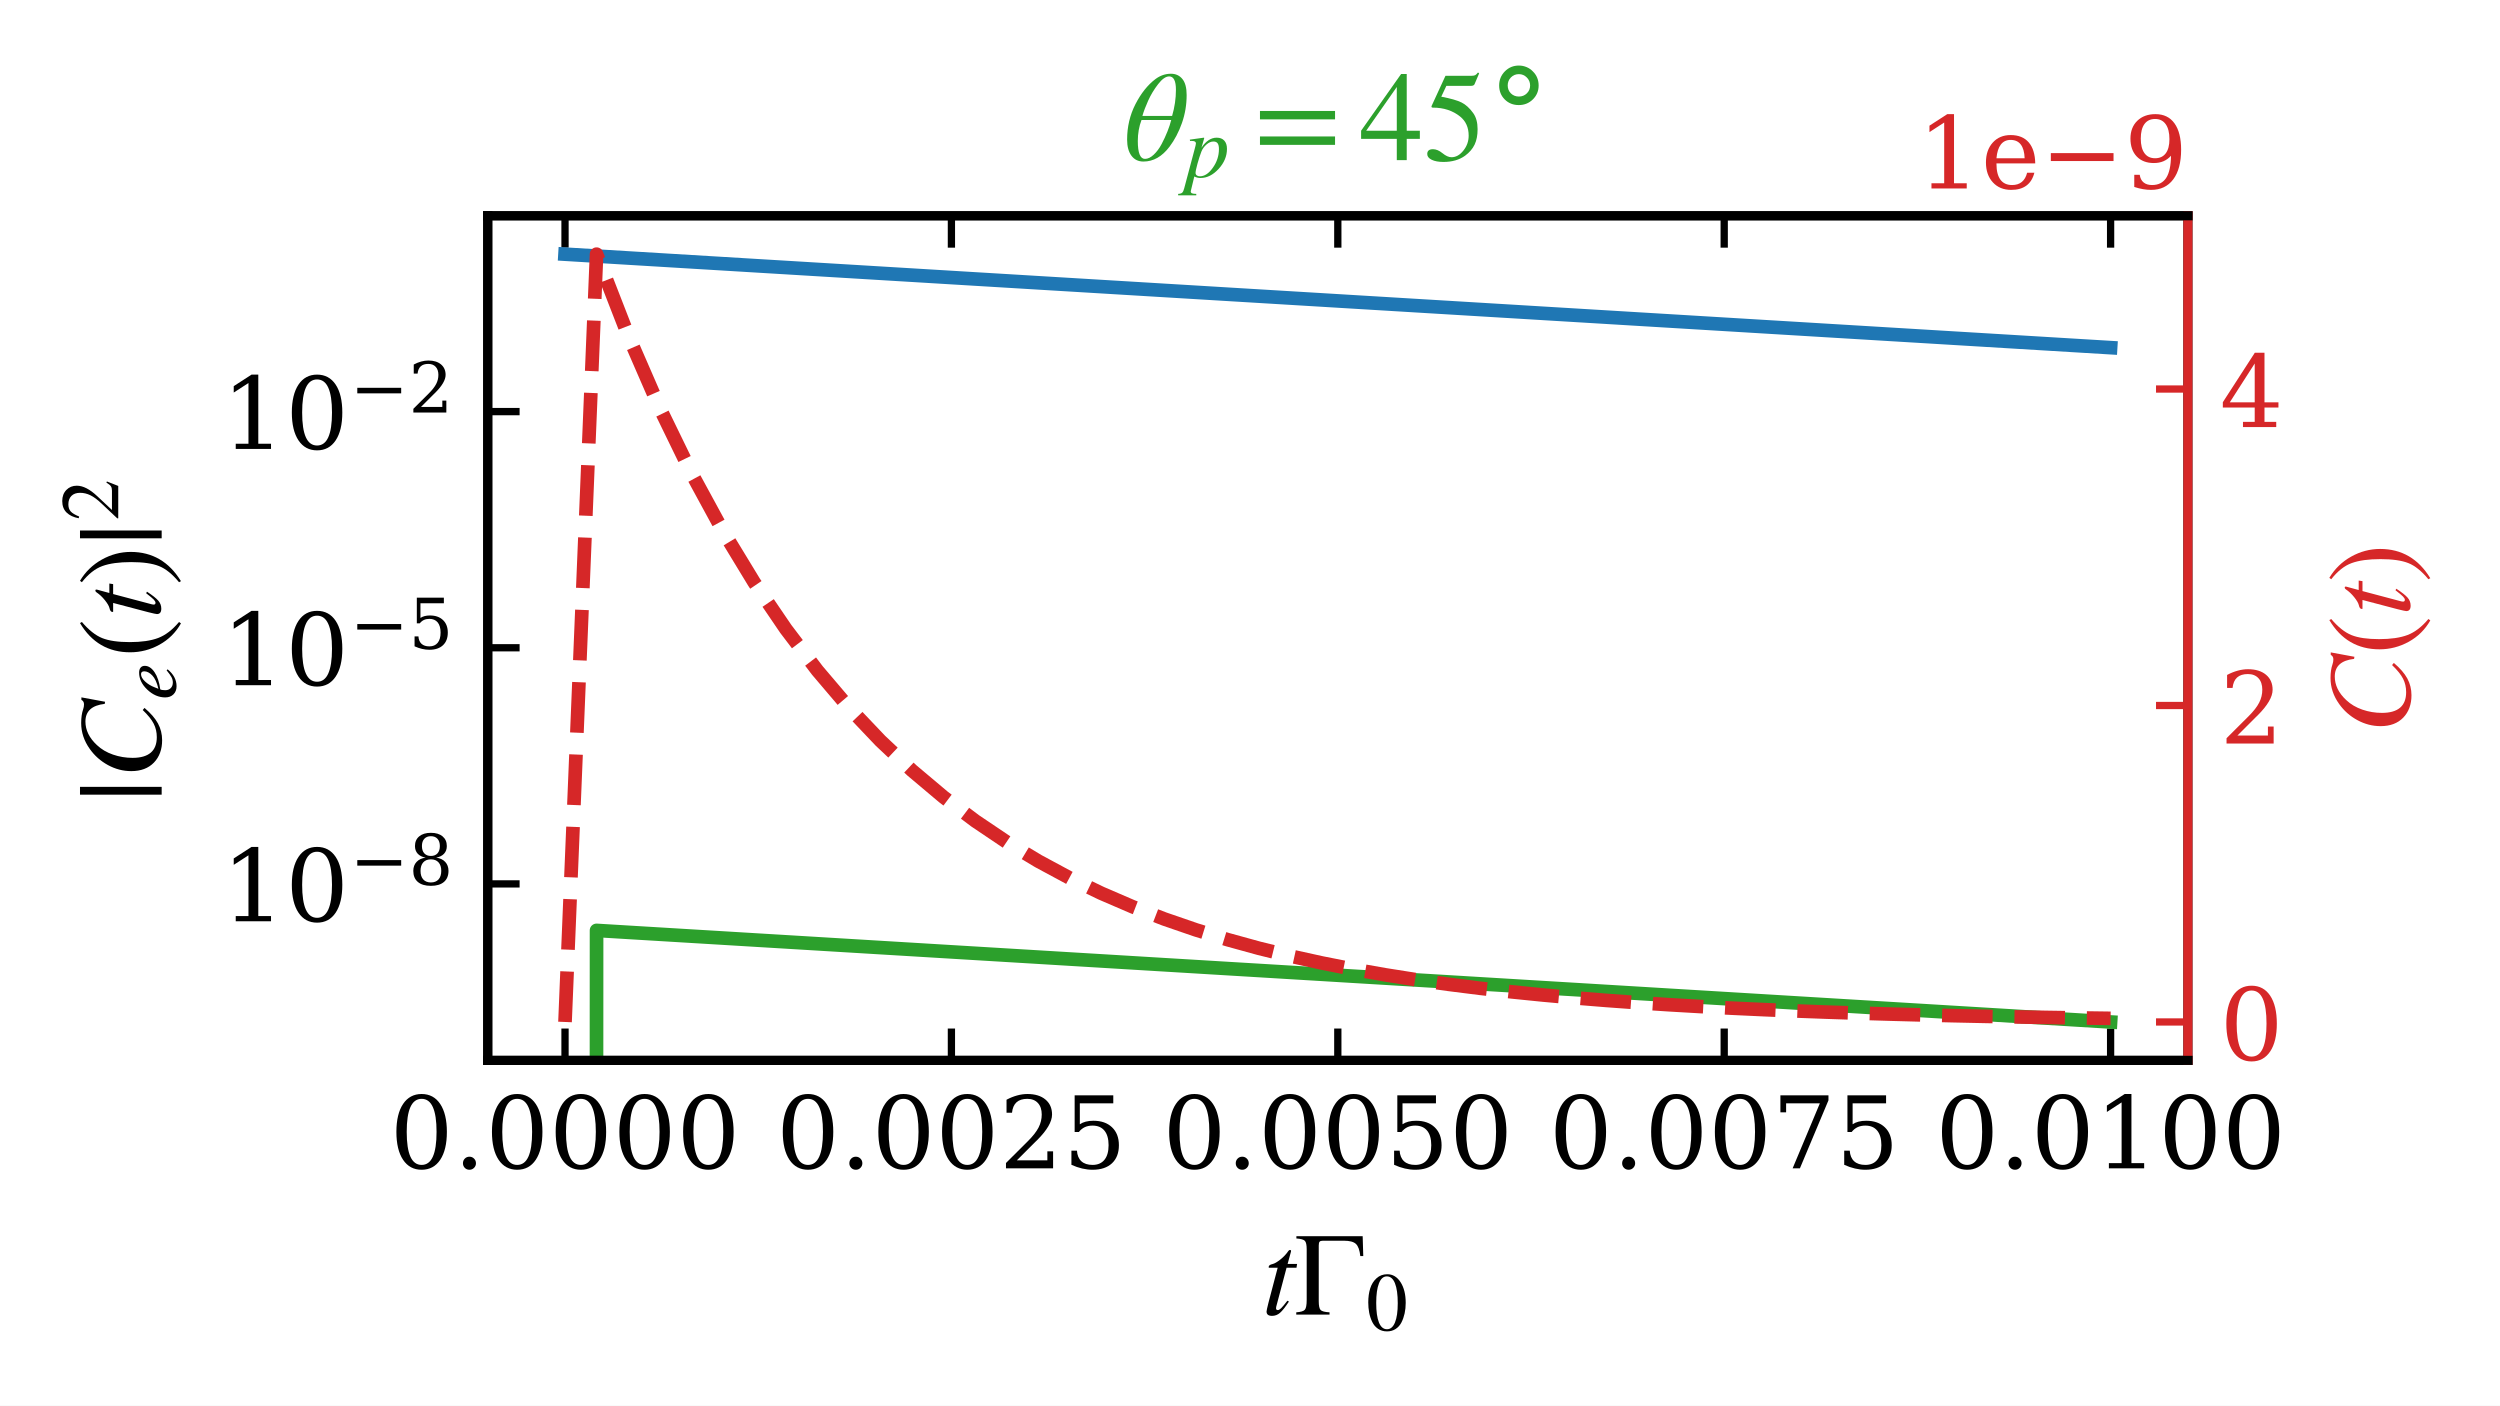
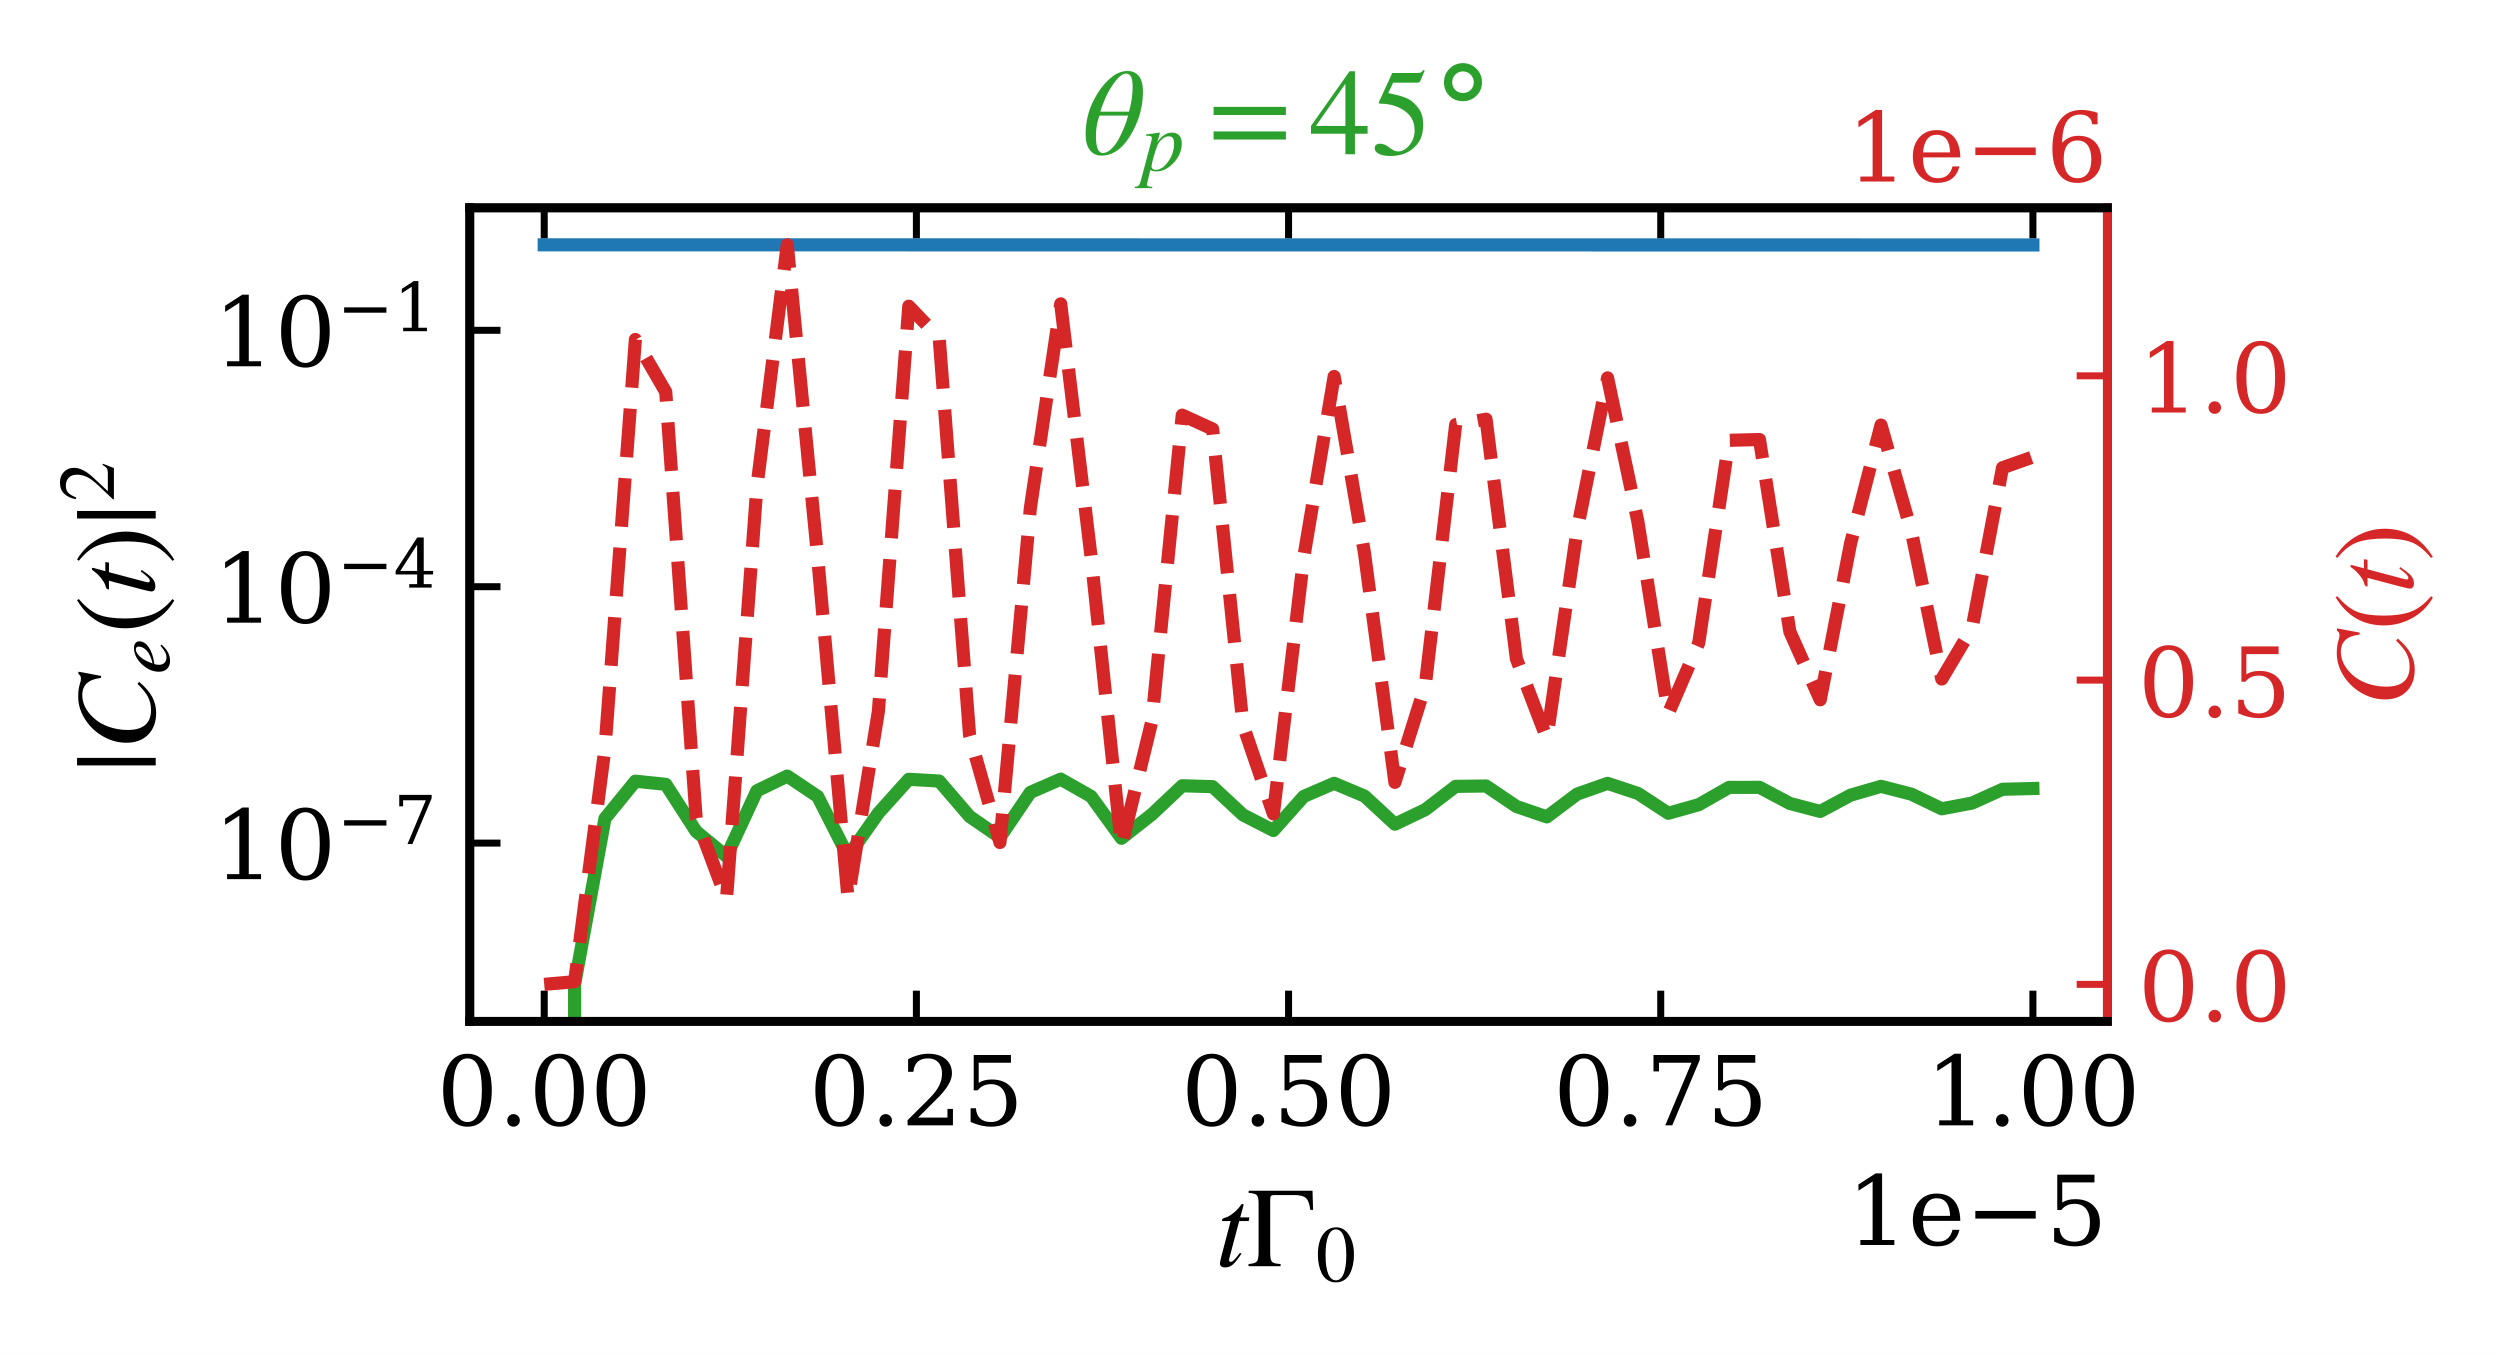
- <svg xmlns="http://www.w3.org/2000/svg" xmlns:xlink="http://www.w3.org/1999/xlink" width="274.583pt" height="154.391pt" viewBox="0 0 274.583 154.391" version="1.1">
+ <svg xmlns="http://www.w3.org/2000/svg" xmlns:xlink="http://www.w3.org/1999/xlink" width="285.077pt" height="154.391pt" viewBox="0 0 285.077 154.391" version="1.1">
  <defs>
    <style type="text/css">*{stroke-linejoin: round; stroke-linecap: butt}</style>
  </defs>
  <g id="figure_1">
    <g id="patch_1">
-       <path d="M 0 154.391  L 274.583 154.391  L 274.583 0  L 0 0  z " style="fill: #ffffff" />
+       <path d="M 0 154.391  L 285.077 154.391  L 285.077 0  L 0 0  z " style="fill: #ffffff" />
    </g>
    <g id="axes_1">
      <g id="patch_2">
        <path d="M 53.57 116.464  L 240.302 116.464  L 240.302 23.7  L 53.57 23.7  z " style="fill: #ffffff" />
      </g>
      <g id="matplotlib.axis_1">
        <g id="xtick_1">
          <g id="line2d_1">
            <defs>
-               <path id="mf410ea56a0" d="M 0 0  L 0 -3.5  " style="stroke: #000000; stroke-width: 0.8" />
-             </defs>
-             <g>
-               <use xlink:href="#mf410ea56a0" x="62.058" y="116.464" style="stroke: #000000; stroke-width: 0.8" />
+               <path id="me54532b65f" d="M 0 0  L 0 -3.5  " style="stroke: #000000; stroke-width: 0.8" />
+             </defs>
+             <g>
+               <use xlink:href="#me54532b65f" x="62.058" y="116.464" style="stroke: #000000; stroke-width: 0.8" />
            </g>
          </g>
          <g id="line2d_2">
            <defs>
-               <path id="m6627cf1656" d="M 0 0  L 0 3.5  " style="stroke: #000000; stroke-width: 0.8" />
-             </defs>
-             <g>
-               <use xlink:href="#m6627cf1656" x="62.058" y="23.7" style="stroke: #000000; stroke-width: 0.8" />
+               <path id="mc7e9261015" d="M 0 0  L 0 3.5  " style="stroke: #000000; stroke-width: 0.8" />
+             </defs>
+             <g>
+               <use xlink:href="#mc7e9261015" x="62.058" y="23.7" style="stroke: #000000; stroke-width: 0.8" />
            </g>
          </g>
          <g id="text_1">
-             <g transform="translate(42.81299 128.3221) scale(0.11 -0.11)">
+             <g transform="translate(49.81174 128.3221) scale(0.11 -0.11)">
              <defs>
                <path id="DejaVuSerif-30" d="M 2034 219  Q 2513 219 2750 744  Q 2988 1269 2988 2328  Q 2988 3391 2750 3916  Q 2513 4441 2034 4441  Q 1556 4441 1318 3916  Q 1081 3391 1081 2328  Q 1081 1269 1318 744  Q 1556 219 2034 219  z M 2034 -91  Q 1275 -91 848 546  Q 422 1184 422 2328  Q 422 3475 848 4112  Q 1275 4750 2034 4750  Q 2797 4750 3222 4112  Q 3647 3475 3647 2328  Q 3647 1184 3222 546  Q 2797 -91 2034 -91  z " transform="scale(0.015625)" />
                <path id="DejaVuSerif-2e" d="M 603 325  Q 603 500 722 622  Q 841 744 1019 744  Q 1191 744 1312 622  Q 1434 500 1434 325  Q 1434 153 1312 31  Q 1191 -91 1019 -91  Q 841 -91 722 29  Q 603 150 603 325  z " transform="scale(0.015625)" />
              </defs>
              <use xlink:href="#DejaVuSerif-30" />
              <use xlink:href="#DejaVuSerif-2e" transform="translate(63.62305 0)" />
              <use xlink:href="#DejaVuSerif-30" transform="translate(95.41016 0)" />
              <use xlink:href="#DejaVuSerif-30" transform="translate(159.0332 0)" />
-               <use xlink:href="#DejaVuSerif-30" transform="translate(222.6562 0)" />
-               <use xlink:href="#DejaVuSerif-30" transform="translate(286.2793 0)" />
            </g>
          </g>
        </g>
        <g id="xtick_2">
          <g id="line2d_3">
            <g>
-               <use xlink:href="#mf410ea56a0" x="104.497" y="116.464" style="stroke: #000000; stroke-width: 0.8" />
+               <use xlink:href="#me54532b65f" x="104.497" y="116.464" style="stroke: #000000; stroke-width: 0.8" />
            </g>
          </g>
          <g id="line2d_4">
            <g>
-               <use xlink:href="#m6627cf1656" x="104.497" y="23.7" style="stroke: #000000; stroke-width: 0.8" />
+               <use xlink:href="#mc7e9261015" x="104.497" y="23.7" style="stroke: #000000; stroke-width: 0.8" />
            </g>
          </g>
          <g id="text_2">
-             <g transform="translate(85.25214 128.3221) scale(0.11 -0.11)">
+             <g transform="translate(92.25089 128.3221) scale(0.11 -0.11)">
              <defs>
                <path id="DejaVuSerif-32" d="M 819 3553  L 469 3553  L 469 4384  Q 803 4563 1142 4656  Q 1481 4750 1806 4750  Q 2534 4750 2956 4397  Q 3378 4044 3378 3438  Q 3378 2753 2422 1800  Q 2347 1728 2309 1691  L 1131 513  L 3078 513  L 3078 1088  L 3444 1088  L 3444 0  L 434 0  L 434 341  L 1850 1753  Q 2319 2222 2519 2614  Q 2719 3006 2719 3438  Q 2719 3909 2473 4175  Q 2228 4441 1797 4441  Q 1350 4441 1106 4219  Q 863 3997 819 3553  z " transform="scale(0.015625)" />
                <path id="DejaVuSerif-35" d="M 3219 4666  L 3219 4153  L 1081 4153  L 1081 2816  Q 1244 2928 1461 2984  Q 1678 3041 1947 3041  Q 2703 3041 3140 2622  Q 3578 2203 3578 1478  Q 3578 738 3136 323  Q 2694 -91 1894 -91  Q 1572 -91 1234 -12  Q 897 66 544 225  L 544 1131  L 897 1131  Q 925 688 1179 453  Q 1434 219 1894 219  Q 2388 219 2653 544  Q 2919 869 2919 1478  Q 2919 2084 2655 2407  Q 2391 2731 1894 2731  Q 1613 2731 1398 2631  Q 1184 2531 1019 2322  L 750 2322  L 750 4666  L 3219 4666  z " transform="scale(0.015625)" />
              </defs>
              <use xlink:href="#DejaVuSerif-30" />
              <use xlink:href="#DejaVuSerif-2e" transform="translate(63.62305 0)" />
+               <use xlink:href="#DejaVuSerif-32" transform="translate(95.41016 0)" />
+               <use xlink:href="#DejaVuSerif-35" transform="translate(159.0332 0)" />
+             </g>
+           </g>
+         </g>
+         <g id="xtick_3">
+           <g id="line2d_5">
+             <g>
+               <use xlink:href="#me54532b65f" x="146.936" y="116.464" style="stroke: #000000; stroke-width: 0.8" />
+             </g>
+           </g>
+           <g id="line2d_6">
+             <g>
+               <use xlink:href="#mc7e9261015" x="146.936" y="23.7" style="stroke: #000000; stroke-width: 0.8" />
+             </g>
+           </g>
+           <g id="text_3">
+             <g transform="translate(134.69 128.3221) scale(0.11 -0.11)">
+               <use xlink:href="#DejaVuSerif-30" />
+               <use xlink:href="#DejaVuSerif-2e" transform="translate(63.62305 0)" />
+               <use xlink:href="#DejaVuSerif-35" transform="translate(95.41016 0)" />
+               <use xlink:href="#DejaVuSerif-30" transform="translate(159.0332 0)" />
+             </g>
+           </g>
+         </g>
+         <g id="xtick_4">
+           <g id="line2d_7">
+             <g>
+               <use xlink:href="#me54532b65f" x="189.375" y="116.464" style="stroke: #000000; stroke-width: 0.8" />
+             </g>
+           </g>
+           <g id="line2d_8">
+             <g>
+               <use xlink:href="#mc7e9261015" x="189.375" y="23.7" style="stroke: #000000; stroke-width: 0.8" />
+             </g>
+           </g>
+           <g id="text_4">
+             <g transform="translate(177.1292 128.3221) scale(0.11 -0.11)">
+               <defs>
+                 <path id="DejaVuSerif-37" d="M 3609 4347  L 1784 0  L 1319 0  L 3059 4153  L 903 4153  L 903 3578  L 538 3578  L 538 4666  L 3609 4666  L 3609 4347  z " transform="scale(0.015625)" />
+               </defs>
+               <use xlink:href="#DejaVuSerif-30" />
+               <use xlink:href="#DejaVuSerif-2e" transform="translate(63.62305 0)" />
+               <use xlink:href="#DejaVuSerif-37" transform="translate(95.41016 0)" />
+               <use xlink:href="#DejaVuSerif-35" transform="translate(159.0332 0)" />
+             </g>
+           </g>
+         </g>
+         <g id="xtick_5">
+           <g id="line2d_9">
+             <g>
+               <use xlink:href="#me54532b65f" x="231.814" y="116.464" style="stroke: #000000; stroke-width: 0.8" />
+             </g>
+           </g>
+           <g id="line2d_10">
+             <g>
+               <use xlink:href="#mc7e9261015" x="231.814" y="23.7" style="stroke: #000000; stroke-width: 0.8" />
+             </g>
+           </g>
+           <g id="text_5">
+             <g transform="translate(219.5684 128.3221) scale(0.11 -0.11)">
+               <defs>
+                 <path id="DejaVuSerif-31" d="M 909 0  L 909 331  L 1722 331  L 1722 4213  L 781 3603  L 781 4013  L 1919 4750  L 2350 4750  L 2350 331  L 3163 331  L 3163 0  L 909 0  z " transform="scale(0.015625)" />
+               </defs>
+               <use xlink:href="#DejaVuSerif-31" />
+               <use xlink:href="#DejaVuSerif-2e" transform="translate(63.62305 0)" />
              <use xlink:href="#DejaVuSerif-30" transform="translate(95.41016 0)" />
              <use xlink:href="#DejaVuSerif-30" transform="translate(159.0332 0)" />
-               <use xlink:href="#DejaVuSerif-32" transform="translate(222.6562 0)" />
-               <use xlink:href="#DejaVuSerif-35" transform="translate(286.2793 0)" />
-             </g>
-           </g>
-         </g>
-         <g id="xtick_3">
-           <g id="line2d_5">
-             <g>
-               <use xlink:href="#mf410ea56a0" x="146.936" y="116.464" style="stroke: #000000; stroke-width: 0.8" />
-             </g>
-           </g>
-           <g id="line2d_6">
-             <g>
-               <use xlink:href="#m6627cf1656" x="146.936" y="23.7" style="stroke: #000000; stroke-width: 0.8" />
-             </g>
-           </g>
-           <g id="text_3">
-             <g transform="translate(127.6913 128.3221) scale(0.11 -0.11)">
-               <use xlink:href="#DejaVuSerif-30" />
-               <use xlink:href="#DejaVuSerif-2e" transform="translate(63.62305 0)" />
-               <use xlink:href="#DejaVuSerif-30" transform="translate(95.41016 0)" />
-               <use xlink:href="#DejaVuSerif-30" transform="translate(159.0332 0)" />
-               <use xlink:href="#DejaVuSerif-35" transform="translate(222.6562 0)" />
-               <use xlink:href="#DejaVuSerif-30" transform="translate(286.2793 0)" />
-             </g>
-           </g>
-         </g>
-         <g id="xtick_4">
-           <g id="line2d_7">
-             <g>
-               <use xlink:href="#mf410ea56a0" x="189.375" y="116.464" style="stroke: #000000; stroke-width: 0.8" />
-             </g>
-           </g>
-           <g id="line2d_8">
-             <g>
-               <use xlink:href="#m6627cf1656" x="189.375" y="23.7" style="stroke: #000000; stroke-width: 0.8" />
-             </g>
-           </g>
-           <g id="text_4">
-             <g transform="translate(170.1305 128.3221) scale(0.11 -0.11)">
-               <defs>
-                 <path id="DejaVuSerif-37" d="M 3609 4347  L 1784 0  L 1319 0  L 3059 4153  L 903 4153  L 903 3578  L 538 3578  L 538 4666  L 3609 4666  L 3609 4347  z " transform="scale(0.015625)" />
-               </defs>
-               <use xlink:href="#DejaVuSerif-30" />
-               <use xlink:href="#DejaVuSerif-2e" transform="translate(63.62305 0)" />
-               <use xlink:href="#DejaVuSerif-30" transform="translate(95.41016 0)" />
-               <use xlink:href="#DejaVuSerif-30" transform="translate(159.0332 0)" />
-               <use xlink:href="#DejaVuSerif-37" transform="translate(222.6562 0)" />
-               <use xlink:href="#DejaVuSerif-35" transform="translate(286.2793 0)" />
-             </g>
-           </g>
-         </g>
-         <g id="xtick_5">
-           <g id="line2d_9">
-             <g>
-               <use xlink:href="#mf410ea56a0" x="231.814" y="116.464" style="stroke: #000000; stroke-width: 0.8" />
-             </g>
-           </g>
-           <g id="line2d_10">
-             <g>
-               <use xlink:href="#m6627cf1656" x="231.814" y="23.7" style="stroke: #000000; stroke-width: 0.8" />
-             </g>
-           </g>
-           <g id="text_5">
-             <g transform="translate(212.5696 128.3221) scale(0.11 -0.11)">
-               <defs>
-                 <path id="DejaVuSerif-31" d="M 909 0  L 909 331  L 1722 331  L 1722 4213  L 781 3603  L 781 4013  L 1919 4750  L 2350 4750  L 2350 331  L 3163 331  L 3163 0  L 909 0  z " transform="scale(0.015625)" />
-               </defs>
-               <use xlink:href="#DejaVuSerif-30" />
-               <use xlink:href="#DejaVuSerif-2e" transform="translate(63.62305 0)" />
-               <use xlink:href="#DejaVuSerif-30" transform="translate(95.41016 0)" />
-               <use xlink:href="#DejaVuSerif-31" transform="translate(159.0332 0)" />
-               <use xlink:href="#DejaVuSerif-30" transform="translate(222.6562 0)" />
-               <use xlink:href="#DejaVuSerif-30" transform="translate(286.2793 0)" />
            </g>
          </g>
        </g>
        <g id="text_6">
          <g transform="translate(138.6161 144.4877) scale(0.13 -0.13)">
            <defs>
              <path id="STIXGeneral-Italic-74" d="M 1894 2739  L 1862 2534  L 1325 2534  L 768 435  Q 755 384 755 346  Q 755 243 851 243  Q 928 243 1030 342  Q 1133 442 1370 749  L 1453 704  Q 1158 256 969 93  Q 781 -70 538 -70  Q 243 -70 243 166  Q 243 230 346 640  L 845 2534  L 365 2534  L 358 2573  Q 358 2688 570 2733  Q 730 2771 992 2979  Q 1254 3187 1421 3437  Q 1459 3494 1510 3494  Q 1568 3494 1568 3443  Q 1568 3411 1562 3398  L 1382 2739  L 1894 2739  z " transform="scale(0.015625)" />
              <path id="STIXGeneral-Regular-393" d="M 3693 3162  L 3533 3162  Q 3482 3642 3299 3818  Q 3117 3994 2637 3994  L 1517 3994  Q 1382 3994 1334 3942  Q 1286 3891 1286 3738  L 1286 723  Q 1286 352 1388 246  Q 1491 141 1869 122  L 1869 0  L 70 0  L 70 122  Q 435 147 534 262  Q 634 378 634 794  L 634 3526  Q 634 3878 538 3984  Q 442 4090 77 4115  L 77 4237  L 3661 4237  L 3693 3162  z " transform="scale(0.015625)" />
              <path id="STIXGeneral-Regular-30" d="M 3046 2112  Q 3046 1683 2963 1302  Q 2880 922 2717 602  Q 2554 282 2266 96  Q 1978 -90 1600 -90  Q 1210 -90 915 108  Q 621 307 461 640  Q 301 973 227 1350  Q 154 1728 154 2150  Q 154 2746 301 3222  Q 448 3699 790 4012  Q 1133 4326 1626 4326  Q 2253 4326 2649 3712  Q 3046 3098 3046 2112  z M 2432 2080  Q 2432 3091 2217 3625  Q 2003 4160 1587 4160  Q 1190 4160 979 3622  Q 768 3085 768 2106  Q 768 1120 979 598  Q 1190 77 1600 77  Q 2003 77 2217 598  Q 2432 1120 2432 2080  z " transform="scale(0.015625)" />
            </defs>
            <use xlink:href="#STIXGeneral-Italic-74" transform="translate(0 0.796875)" />
            <use xlink:href="#STIXGeneral-Regular-393" transform="translate(27.79999 0.796875)" />
            <use xlink:href="#STIXGeneral-Regular-30" transform="translate(88.04327 -12.43125) scale(0.7)" />
          </g>
        </g>
+         <g id="text_7">
+           <g transform="translate(210.5765 141.968) scale(0.11 -0.11)">
+             <defs>
+               <path id="DejaVuSerif-65" d="M 3469 1600  L 991 1600  L 991 1575  Q 991 903 1244 561  Q 1497 219 1991 219  Q 2369 219 2611 417  Q 2853 616 2950 1006  L 3413 1006  Q 3275 459 2904 184  Q 2534 -91 1931 -91  Q 1203 -91 761 389  Q 319 869 319 1663  Q 319 2450 753 2931  Q 1188 3413 1894 3413  Q 2647 3413 3050 2948  Q 3453 2484 3469 1600  z M 2791 1931  Q 2772 2513 2545 2808  Q 2319 3103 1894 3103  Q 1497 3103 1269 2806  Q 1041 2509 991 1931  L 2791 1931  z " transform="scale(0.015625)" />
+               <path id="DejaVuSerif-2212" d="M 678 2259  L 4684 2259  L 4684 1753  L 678 1753  L 678 2259  z " transform="scale(0.015625)" />
+             </defs>
+             <use xlink:href="#DejaVuSerif-31" />
+             <use xlink:href="#DejaVuSerif-65" transform="translate(63.62305 0)" />
+             <use xlink:href="#DejaVuSerif-2212" transform="translate(122.8027 0)" />
+             <use xlink:href="#DejaVuSerif-35" transform="translate(206.5918 0)" />
+           </g>
+         </g>
      </g>
      <g id="matplotlib.axis_2">
        <g id="ytick_1">
          <g id="line2d_11">
            <defs>
-               <path id="mcf839b3b5f" d="M 0 0  L 3.5 0  " style="stroke: #000000; stroke-width: 0.8" />
-             </defs>
-             <g>
-               <use xlink:href="#mcf839b3b5f" x="53.57" y="97.082" style="stroke: #000000; stroke-width: 0.8" />
-             </g>
-           </g>
-           <g id="text_7">
-             <g transform="translate(24.33 101.2608) scale(0.11 -0.11)">
-               <defs>
-                 <path id="DejaVuSerif-2212" d="M 678 2259  L 4684 2259  L 4684 1753  L 678 1753  L 678 2259  z " transform="scale(0.015625)" />
-                 <path id="DejaVuSerif-38" d="M 2981 1275  Q 2981 1775 2732 2051  Q 2484 2328 2034 2328  Q 1584 2328 1336 2051  Q 1088 1775 1088 1275  Q 1088 772 1336 495  Q 1584 219 2034 219  Q 2484 219 2732 495  Q 2981 772 2981 1275  z M 2853 3541  Q 2853 3966 2637 4203  Q 2422 4441 2034 4441  Q 1650 4441 1433 4203  Q 1216 3966 1216 3541  Q 1216 3113 1433 2875  Q 1650 2638 2034 2638  Q 2422 2638 2637 2875  Q 2853 3113 2853 3541  z M 2516 2484  Q 3047 2413 3344 2092  Q 3641 1772 3641 1275  Q 3641 619 3225 264  Q 2809 -91 2034 -91  Q 1263 -91 845 264  Q 428 619 428 1275  Q 428 1772 725 2092  Q 1022 2413 1556 2484  Q 1084 2569 832 2842  Q 581 3116 581 3541  Q 581 4103 968 4426  Q 1356 4750 2034 4750  Q 2713 4750 3100 4426  Q 3488 4103 3488 3541  Q 3488 3116 3236 2842  Q 2984 2569 2516 2484  z " transform="scale(0.015625)" />
+               <path id="m23f2e591bc" d="M 0 0  L 3.5 0  " style="stroke: #000000; stroke-width: 0.8" />
+             </defs>
+             <g>
+               <use xlink:href="#m23f2e591bc" x="53.57" y="96.137" style="stroke: #000000; stroke-width: 0.8" />
+             </g>
+           </g>
+           <g id="text_8">
+             <g transform="translate(24.33 100.3166) scale(0.11 -0.11)">
+               <use xlink:href="#DejaVuSerif-31" transform="translate(0 0.63125)" />
+               <use xlink:href="#DejaVuSerif-30" transform="translate(63.62305 0.63125)" />
+               <use xlink:href="#DejaVuSerif-2212" transform="translate(128.1545 36.96563) scale(0.7)" />
+               <use xlink:href="#DejaVuSerif-37" transform="translate(186.8068 36.96563) scale(0.7)" />
+             </g>
+           </g>
+         </g>
+         <g id="ytick_2">
+           <g id="line2d_12">
+             <g>
+               <use xlink:href="#m23f2e591bc" x="53.57" y="66.9" style="stroke: #000000; stroke-width: 0.8" />
+             </g>
+           </g>
+           <g id="text_9">
+             <g transform="translate(24.33 71.07908) scale(0.11 -0.11)">
+               <defs>
+                 <path id="DejaVuSerif-34" d="M 2234 1581  L 2234 4063  L 641 1581  L 2234 1581  z M 3609 0  L 1484 0  L 1484 331  L 2234 331  L 2234 1247  L 197 1247  L 197 1588  L 2241 4750  L 2859 4750  L 2859 1581  L 3750 1581  L 3750 1247  L 2859 1247  L 2859 331  L 3609 331  L 3609 0  z " transform="scale(0.015625)" />
              </defs>
              <use xlink:href="#DejaVuSerif-31" transform="translate(0 0.7125)" />
              <use xlink:href="#DejaVuSerif-30" transform="translate(63.62305 0.7125)" />
              <use xlink:href="#DejaVuSerif-2212" transform="translate(128.1545 37.04688) scale(0.7)" />
-               <use xlink:href="#DejaVuSerif-38" transform="translate(186.8068 37.04688) scale(0.7)" />
-             </g>
-           </g>
-         </g>
-         <g id="ytick_2">
-           <g id="line2d_12">
-             <g>
-               <use xlink:href="#mcf839b3b5f" x="53.57" y="71.145" style="stroke: #000000; stroke-width: 0.8" />
-             </g>
-           </g>
-           <g id="text_8">
-             <g transform="translate(24.33 75.32388) scale(0.11 -0.11)">
-               <use xlink:href="#DejaVuSerif-31" transform="translate(0 0.63125)" />
-               <use xlink:href="#DejaVuSerif-30" transform="translate(63.62305 0.63125)" />
-               <use xlink:href="#DejaVuSerif-2212" transform="translate(128.1545 36.96563) scale(0.7)" />
-               <use xlink:href="#DejaVuSerif-35" transform="translate(186.8068 36.96563) scale(0.7)" />
+               <use xlink:href="#DejaVuSerif-34" transform="translate(186.8068 37.04688) scale(0.7)" />
            </g>
          </g>
        </g>
        <g id="ytick_3">
          <g id="line2d_13">
            <g>
-               <use xlink:href="#mcf839b3b5f" x="53.57" y="45.208" style="stroke: #000000; stroke-width: 0.8" />
-             </g>
-           </g>
-           <g id="text_9">
-             <g transform="translate(24.33 49.38696) scale(0.11 -0.11)">
+               <use xlink:href="#m23f2e591bc" x="53.57" y="37.662" style="stroke: #000000; stroke-width: 0.8" />
+             </g>
+           </g>
+           <g id="text_10">
+             <g transform="translate(24.33 41.84153) scale(0.11 -0.11)">
              <use xlink:href="#DejaVuSerif-31" transform="translate(0 0.7125)" />
              <use xlink:href="#DejaVuSerif-30" transform="translate(63.62305 0.7125)" />
              <use xlink:href="#DejaVuSerif-2212" transform="translate(128.1545 37.04688) scale(0.7)" />
-               <use xlink:href="#DejaVuSerif-32" transform="translate(186.8068 37.04688) scale(0.7)" />
-             </g>
-           </g>
-         </g>
-         <g id="text_10">
+               <use xlink:href="#DejaVuSerif-31" transform="translate(186.8068 37.04688) scale(0.7)" />
+             </g>
+           </g>
+         </g>
+         <g id="text_11">
          <g transform="translate(17.62641 88.15189) rotate(-90) scale(0.13 -0.13)">
            <defs>
              <path id="STIXGeneral-Regular-7c" d="M 851 -90  L 429 -90  L 429 4326  L 851 4326  L 851 -90  z " transform="scale(0.015625)" />
              <path id="STIXGeneral-Italic-43" d="M 4410 4250  L 4173 2970  L 4058 2989  Q 3942 4032 3104 4032  Q 2406 4032 1830 3411  Q 1491 3053 1315 2541  Q 1139 2029 1139 1485  Q 1139 173 2259 173  Q 2656 173 2985 339  Q 3315 506 3725 934  L 3840 838  Q 3411 333 2998 109  Q 2586 -115 2093 -115  Q 1344 -115 883 329  Q 422 774 422 1555  Q 422 2214 748 2812  Q 1075 3411 1619 3795  Q 2272 4262 3021 4262  Q 3462 4262 3770 4154  Q 3898 4109 4032 4109  Q 4205 4109 4275 4250  L 4410 4250  z " transform="scale(0.015625)" />
              <path id="STIXGeneral-Italic-65" d="M 2291 698  L 2368 621  Q 1805 -70 1062 -70  Q 672 -70 435 170  Q 198 410 198 806  Q 198 1555 796 2188  Q 1395 2822 2112 2822  Q 2362 2822 2499 2707  Q 2637 2592 2637 2387  Q 2637 1965 2147 1632  Q 1658 1299 819 1190  Q 755 1062 755 800  Q 755 538 918 378  Q 1082 218 1350 218  Q 1562 218 1754 317  Q 1946 416 2291 698  z M 973 1613  L 864 1331  Q 1581 1504 1894 1805  Q 2214 2112 2214 2426  Q 2214 2675 1990 2675  Q 1722 2675 1430 2364  Q 1139 2054 973 1613  z " transform="scale(0.015625)" />
              <path id="STIXGeneral-Regular-28" d="M 1946 -1030  L 1869 -1133  Q 1126 -710 716 32  Q 307 774 307 1613  Q 307 3386 1888 4326  L 1946 4224  Q 1293 3667 1075 3126  Q 858 2586 858 1632  Q 858 685 1082 96  Q 1306 -493 1946 -1030  z " transform="scale(0.015625)" />
              <path id="STIXGeneral-Regular-29" d="M 186 4224  L 262 4326  Q 992 3891 1408 3148  Q 1824 2406 1824 1581  Q 1824 -166 243 -1133  L 186 -1030  Q 845 -486 1059 54  Q 1274 595 1274 1562  Q 1274 2534 1059 3120  Q 845 3706 186 4224  z " transform="scale(0.015625)" />
              <path id="STIXGeneral-Regular-32" d="M 3034 877  L 2688 0  L 186 0  L 186 77  L 1325 1286  Q 1773 1754 1965 2144  Q 2157 2534 2157 2950  Q 2157 3379 1920 3616  Q 1683 3853 1267 3853  Q 922 3853 720 3673  Q 518 3494 326 3021  L 192 3053  Q 301 3648 630 3987  Q 960 4326 1523 4326  Q 2054 4326 2380 4006  Q 2707 3686 2707 3200  Q 2707 2477 1888 1613  L 832 486  L 2330 486  Q 2541 486 2665 569  Q 2790 653 2944 915  L 3034 877  z " transform="scale(0.015625)" />
            </defs>
            <use xlink:href="#STIXGeneral-Regular-7c" transform="translate(0 0.409375)" />
            <use xlink:href="#STIXGeneral-Italic-43" transform="translate(19.99998 0.409375)" />
            <use xlink:href="#STIXGeneral-Italic-65" transform="translate(86.69998 -12.81875) scale(0.7)" />
            <use xlink:href="#STIXGeneral-Regular-28" transform="translate(122.1894 0.409375)" />
            <use xlink:href="#STIXGeneral-Italic-74" transform="translate(155.4893 0.409375)" />
            <use xlink:href="#STIXGeneral-Regular-29" transform="translate(183.2893 0.409375)" />
            <use xlink:href="#STIXGeneral-Regular-7c" transform="translate(216.5893 0.409375)" />
            <use xlink:href="#STIXGeneral-Regular-32" transform="translate(238.1326 35.68438) scale(0.7)" />
          </g>
        </g>
      </g>
      <g id="line2d_14">
-         <path d="M 62.058 27.917  L 65.522 28.126  L 68.987 28.336  L 72.451 28.545  L 75.916 28.755  L 79.38 28.964  L 82.844 29.174  L 86.309 29.383  L 89.773 29.593  L 93.238 29.802  L 96.702 30.012  L 100.166 30.221  L 103.631 30.431  L 107.095 30.641  L 110.56 30.85  L 114.024 31.06  L 117.489 31.269  L 120.953 31.479  L 124.417 31.688  L 127.882 31.898  L 131.346 32.107  L 134.811 32.317  L 138.275 32.526  L 141.74 32.736  L 145.204 32.945  L 148.668 33.155  L 152.133 33.364  L 155.597 33.574  L 159.062 33.783  L 162.526 33.993  L 165.99 34.202  L 169.455 34.412  L 172.919 34.621  L 176.384 34.831  L 179.848 35.041  L 183.313 35.25  L 186.777 35.46  L 190.241 35.669  L 193.706 35.879  L 197.17 36.088  L 200.635 36.298  L 204.099 36.507  L 207.564 36.717  L 211.028 36.926  L 214.492 37.136  L 217.957 37.345  L 221.421 37.555  L 224.886 37.764  L 228.35 37.974  L 231.814 38.183  " clip-path="url(#p0158c56051)" style="fill: none; stroke: #1f77b4; stroke-width: 1.5; stroke-linecap: square" />
+         <path d="M 62.058 27.917  L 65.522 27.917  L 68.987 27.917  L 72.451 27.918  L 75.916 27.918  L 79.38 27.918  L 82.844 27.919  L 86.309 27.919  L 89.773 27.919  L 93.238 27.92  L 96.702 27.92  L 100.166 27.92  L 103.631 27.921  L 107.095 27.921  L 110.56 27.921  L 114.024 27.922  L 117.489 27.922  L 120.953 27.923  L 124.417 27.923  L 127.882 27.923  L 131.346 27.924  L 134.811 27.924  L 138.275 27.924  L 141.74 27.925  L 145.204 27.925  L 148.668 27.925  L 152.133 27.926  L 155.597 27.926  L 159.062 27.926  L 162.526 27.927  L 165.99 27.927  L 169.455 27.927  L 172.919 27.928  L 176.384 27.928  L 179.848 27.928  L 183.313 27.929  L 186.777 27.929  L 190.241 27.929  L 193.706 27.93  L 197.17 27.93  L 200.635 27.93  L 204.099 27.931  L 207.564 27.931  L 211.028 27.931  L 214.492 27.932  L 217.957 27.932  L 221.421 27.932  L 224.886 27.933  L 228.35 27.933  L 231.814 27.933  " clip-path="url(#pa055491537)" style="fill: none; stroke: #1f77b4; stroke-width: 1.5; stroke-linecap: square" />
      </g>
      <g id="line2d_15">
-         <path d="M 65.501 155.391  L 65.522 102.19  L 68.987 102.4  L 72.451 102.609  L 75.916 102.819  L 79.38 103.028  L 82.844 103.238  L 86.309 103.447  L 89.773 103.657  L 93.238 103.866  L 96.702 104.076  L 100.166 104.285  L 103.631 104.495  L 107.095 104.704  L 110.56 104.914  L 114.024 105.123  L 117.489 105.333  L 120.953 105.542  L 124.417 105.752  L 127.882 105.962  L 131.346 106.171  L 134.811 106.381  L 138.275 106.59  L 141.74 106.8  L 145.204 107.009  L 148.668 107.219  L 152.133 107.428  L 155.597 107.638  L 159.062 107.847  L 162.526 108.057  L 165.99 108.266  L 169.455 108.476  L 172.919 108.685  L 176.384 108.895  L 179.848 109.104  L 183.313 109.314  L 186.777 109.523  L 190.241 109.733  L 193.706 109.942  L 197.17 110.152  L 200.635 110.362  L 204.099 110.571  L 207.564 110.781  L 211.028 110.99  L 214.492 111.2  L 217.957 111.409  L 221.421 111.619  L 224.886 111.828  L 228.35 112.038  L 231.814 112.247  " clip-path="url(#p0158c56051)" style="fill: none; stroke: #2ca02c; stroke-width: 1.5; stroke-linecap: square" />
+         <path d="M 65.507 155.391  L 65.522 112.247  L 68.987 93.33  L 72.451 89.079  L 75.916 89.438  L 79.38 94.812  L 82.844 97.651  L 86.309 90.174  L 89.773 88.497  L 93.238 90.818  L 96.702 97.628  L 100.166 92.713  L 103.631 88.863  L 107.095 89.064  L 110.56 93.099  L 114.024 95.483  L 117.489 90.359  L 120.953 88.846  L 124.417 90.814  L 127.882 95.588  L 131.346 92.868  L 134.811 89.601  L 138.275 89.705  L 141.74 92.927  L 145.204 94.702  L 148.668 90.816  L 152.133 89.321  L 155.597 90.776  L 159.062 93.983  L 162.526 92.324  L 165.99 89.669  L 169.455 89.627  L 172.919 91.963  L 176.384 93.149  L 179.848 90.547  L 183.313 89.327  L 186.777 90.475  L 190.241 92.738  L 193.706 91.759  L 197.17 89.786  L 200.635 89.78  L 204.099 91.62  L 207.564 92.528  L 211.028 90.672  L 214.492 89.667  L 217.957 90.561  L 221.421 92.228  L 224.886 91.572  L 228.35 90.002  L 231.814 89.915  " clip-path="url(#pa055491537)" style="fill: none; stroke: #2ca02c; stroke-width: 1.5; stroke-linecap: square" />
      </g>
      <g id="patch_3">
        <path d="M 53.57 116.464  L 53.57 23.7  " style="fill: none; stroke: #000000; stroke-linejoin: miter; stroke-linecap: square" />
      </g>
      <g id="patch_4">
        <path d="M 240.302 116.464  L 240.302 23.7  " style="fill: none; stroke: #000000; stroke-linejoin: miter; stroke-linecap: square" />
      </g>
      <g id="patch_5">
        <path d="M 53.57 116.464  L 240.302 116.464  " style="fill: none; stroke: #000000; stroke-linejoin: miter; stroke-linecap: square" />
      </g>
      <g id="patch_6">
        <path d="M 53.57 23.7  L 240.302 23.7  " style="fill: none; stroke: #000000; stroke-linejoin: miter; stroke-linecap: square" />
      </g>
-       <g id="text_11">
+       <g id="text_12">
        <g style="fill: #2ca02c" transform="translate(123.4161 17.7) scale(0.14 -0.14)">
          <defs>
            <path id="STIXGeneral-Italic-3b8" d="M 3162 3270  Q 3162 2534 2925 1862  Q 2688 1190 2304 678  Q 1741 -70 992 -70  Q 608 -70 390 224  Q 173 518 173 1030  Q 173 1997 592 2813  Q 1011 3629 1594 4070  Q 1952 4339 2374 4339  Q 2733 4339 2947 4076  Q 3162 3814 3162 3270  z M 941 2221  L 2432 2221  Q 2624 2874 2624 3533  Q 2624 4205 2285 4205  Q 2029 4205 1728 3814  Q 1427 3424 1232 2992  Q 1037 2560 941 2221  z M 2387 2016  L 896 2016  Q 710 1530 710 960  Q 710 64 1069 64  Q 1286 64 1510 275  Q 1734 486 1904 806  Q 2074 1126 2198 1440  Q 2323 1754 2387 2016  z " transform="scale(0.015625)" />
            <path id="STIXGeneral-Italic-70" d="M 1376 2739  L 1190 2099  Q 1670 2822 2285 2822  Q 2637 2822 2829 2611  Q 3021 2400 3021 2022  Q 3021 1235 2422 582  Q 1824 -70 1120 -70  Q 890 -70 678 38  Q 422 -1018 422 -1024  Q 422 -1126 508 -1168  Q 595 -1210 819 -1210  L 819 -1312  L -480 -1312  L -480 -1210  Q -275 -1203 -188 -1120  Q -102 -1037 -45 -806  L 691 1958  Q 794 2330 794 2413  Q 794 2586 512 2586  L 371 2586  L 358 2682  L 1357 2822  Q 1389 2822 1389 2797  Q 1382 2765 1376 2739  z M 2445 2003  Q 2445 2285 2352 2416  Q 2259 2547 2048 2547  Q 1798 2547 1548 2329  Q 1299 2112 1184 1818  Q 1043 1453 905 953  Q 768 454 768 294  Q 768 186 854 118  Q 941 51 1075 51  Q 1574 51 2003 659  Q 2445 1274 2445 2003  z " transform="scale(0.015625)" />
            <path id="STIXGeneral-Regular-3d" d="M 4077 2048  L 307 2048  L 307 2470  L 4077 2470  L 4077 2048  z M 4077 768  L 307 768  L 307 1190  L 4077 1190  L 4077 768  z " transform="scale(0.015625)" />
            <path id="STIXGeneral-Regular-34" d="M 3027 1069  L 2368 1069  L 2368 0  L 1869 0  L 1869 1069  L 77 1069  L 77 1478  L 2086 4326  L 2368 4326  L 2368 1478  L 3027 1478  L 3027 1069  z M 1869 1478  L 1869 3674  L 333 1478  L 1869 1478  z " transform="scale(0.015625)" />
            <path id="STIXGeneral-Regular-35" d="M 2803 4358  L 2573 3814  Q 2534 3731 2400 3731  L 1158 3731  L 902 3187  Q 1606 3053 1920 2896  Q 2234 2739 2502 2368  Q 2726 2061 2726 1555  Q 2726 1094 2576 780  Q 2426 467 2099 224  Q 1664 -90 1011 -90  Q 646 -90 422 19  Q 198 128 198 307  Q 198 550 486 550  Q 717 550 960 352  Q 1210 147 1414 147  Q 1747 147 2012 480  Q 2278 813 2278 1229  Q 2278 1843 1850 2189  Q 1293 2637 486 2637  Q 410 2637 410 2688  L 416 2720  L 1114 4237  L 2438 4237  Q 2547 4237 2608 4269  Q 2669 4301 2746 4403  L 2803 4358  z " transform="scale(0.015625)" />
            <path id="DejaVuSerif-b0" d="M 1600 4319  Q 1363 4319 1200 4155  Q 1038 3991 1038 3750  Q 1038 3513 1198 3353  Q 1359 3194 1600 3194  Q 1838 3194 2000 3355  Q 2163 3516 2163 3750  Q 2163 3984 1997 4151  Q 1831 4319 1600 4319  z M 1600 4750  Q 1800 4750 1984 4673  Q 2169 4597 2303 4453  Q 2447 4313 2519 4134  Q 2591 3956 2591 3750  Q 2591 3338 2302 3052  Q 2013 2766 1594 2766  Q 1172 2766 890 3047  Q 609 3328 609 3750  Q 609 4169 896 4459  Q 1184 4750 1600 4750  z " transform="scale(0.015625)" />
          </defs>
          <use xlink:href="#STIXGeneral-Italic-3b8" transform="translate(0 0.78125)" />
          <use xlink:href="#STIXGeneral-Italic-70" transform="translate(47.99999 -12.44688) scale(0.7)" />
          <use xlink:href="#STIXGeneral-Regular-3d" transform="translate(102.1294 0.78125)" />
          <use xlink:href="#STIXGeneral-Regular-34" transform="translate(185.0693 0.78125)" />
          <use xlink:href="#STIXGeneral-Regular-35" transform="translate(235.0693 0.78125)" />
          <use xlink:href="#DejaVuSerif-b0" transform="translate(285.0693 0.78125)" />
        </g>
      </g>
    </g>
    <g id="axes_2">
      <g id="matplotlib.axis_3">
        <g id="ytick_4">
          <g id="line2d_16">
            <defs>
-               <path id="mdc11691060" d="M 0 0  L -3.5 0  " style="stroke: #d62728; stroke-width: 0.8" />
-             </defs>
-             <g>
-               <use xlink:href="#mdc11691060" x="240.302" y="112.247" style="fill: #d62728; stroke: #d62728; stroke-width: 0.8" />
-             </g>
-           </g>
-           <g id="text_12">
+               <path id="m7f383473d8" d="M 0 0  L -3.5 0  " style="stroke: #d62728; stroke-width: 0.8" />
+             </defs>
+             <g>
+               <use xlink:href="#m7f383473d8" x="240.302" y="112.247" style="fill: #d62728; stroke: #d62728; stroke-width: 0.8" />
+             </g>
+           </g>
+           <g id="text_13">
            <g style="fill: #d62728" transform="translate(243.8023 116.4264) scale(0.11 -0.11)">
              <use xlink:href="#DejaVuSerif-30" />
+               <use xlink:href="#DejaVuSerif-2e" transform="translate(63.62305 0)" />
+               <use xlink:href="#DejaVuSerif-30" transform="translate(95.41016 0)" />
            </g>
          </g>
        </g>
        <g id="ytick_5">
          <g id="line2d_17">
            <g>
-               <use xlink:href="#mdc11691060" x="240.302" y="77.487" style="fill: #d62728; stroke: #d62728; stroke-width: 0.8" />
-             </g>
-           </g>
-           <g id="text_13">
-             <g style="fill: #d62728" transform="translate(243.8023 81.66624) scale(0.11 -0.11)">
-               <use xlink:href="#DejaVuSerif-32" />
+               <use xlink:href="#m7f383473d8" x="240.302" y="77.553" style="fill: #d62728; stroke: #d62728; stroke-width: 0.8" />
+             </g>
+           </g>
+           <g id="text_14">
+             <g style="fill: #d62728" transform="translate(243.8023 81.73222) scale(0.11 -0.11)">
+               <use xlink:href="#DejaVuSerif-30" />
+               <use xlink:href="#DejaVuSerif-2e" transform="translate(63.62305 0)" />
+               <use xlink:href="#DejaVuSerif-35" transform="translate(95.41016 0)" />
            </g>
          </g>
        </g>
        <g id="ytick_6">
          <g id="line2d_18">
            <g>
-               <use xlink:href="#mdc11691060" x="240.302" y="42.727" style="fill: #d62728; stroke: #d62728; stroke-width: 0.8" />
-             </g>
-           </g>
-           <g id="text_14">
-             <g style="fill: #d62728" transform="translate(243.8023 46.9061) scale(0.11 -0.11)">
-               <defs>
-                 <path id="DejaVuSerif-34" d="M 2234 1581  L 2234 4063  L 641 1581  L 2234 1581  z M 3609 0  L 1484 0  L 1484 331  L 2234 331  L 2234 1247  L 197 1247  L 197 1588  L 2241 4750  L 2859 4750  L 2859 1581  L 3750 1581  L 3750 1247  L 2859 1247  L 2859 331  L 3609 331  L 3609 0  z " transform="scale(0.015625)" />
-               </defs>
-               <use xlink:href="#DejaVuSerif-34" />
-             </g>
-           </g>
-         </g>
-         <g id="text_15">
-           <g style="fill: #d62728" transform="translate(264.679 80.61189) rotate(-90) scale(0.13 -0.13)">
+               <use xlink:href="#m7f383473d8" x="240.302" y="42.859" style="fill: #d62728; stroke: #d62728; stroke-width: 0.8" />
+             </g>
+           </g>
+           <g id="text_15">
+             <g style="fill: #d62728" transform="translate(243.8023 47.03805) scale(0.11 -0.11)">
+               <use xlink:href="#DejaVuSerif-31" />
+               <use xlink:href="#DejaVuSerif-2e" transform="translate(63.62305 0)" />
+               <use xlink:href="#DejaVuSerif-30" transform="translate(95.41016 0)" />
+             </g>
+           </g>
+         </g>
+         <g id="text_16">
+           <g style="fill: #d62728" transform="translate(275.1737 80.61189) rotate(-90) scale(0.13 -0.13)">
            <use xlink:href="#STIXGeneral-Italic-43" transform="translate(0 0.40625)" />
            <use xlink:href="#STIXGeneral-Regular-28" transform="translate(66.7 0.40625)" />
            <use xlink:href="#STIXGeneral-Italic-74" transform="translate(99.99998 0.40625)" />
            <use xlink:href="#STIXGeneral-Regular-29" transform="translate(127.8 0.40625)" />
          </g>
        </g>
-         <g id="text_16">
+         <g id="text_17">
          <g style="fill: #d62728" transform="translate(210.5765 20.7) scale(0.11 -0.11)">
            <defs>
-               <path id="DejaVuSerif-65" d="M 3469 1600  L 991 1600  L 991 1575  Q 991 903 1244 561  Q 1497 219 1991 219  Q 2369 219 2611 417  Q 2853 616 2950 1006  L 3413 1006  Q 3275 459 2904 184  Q 2534 -91 1931 -91  Q 1203 -91 761 389  Q 319 869 319 1663  Q 319 2450 753 2931  Q 1188 3413 1894 3413  Q 2647 3413 3050 2948  Q 3453 2484 3469 1600  z M 2791 1931  Q 2772 2513 2545 2808  Q 2319 3103 1894 3103  Q 1497 3103 1269 2806  Q 1041 2509 991 1931  L 2791 1931  z " transform="scale(0.015625)" />
-               <path id="DejaVuSerif-39" d="M 2994 2091  Q 2784 1856 2512 1740  Q 2241 1625 1900 1625  Q 1206 1625 804 2044  Q 403 2463 403 3188  Q 403 3897 839 4323  Q 1275 4750 2003 4750  Q 2794 4750 3217 4161  Q 3641 3572 3641 2478  Q 3641 1253 3137 581  Q 2634 -91 1722 -91  Q 1475 -91 1203 -44  Q 931 3 647 97  L 647 872  L 997 872  Q 1038 556 1241 387  Q 1444 219 1784 219  Q 2391 219 2687 676  Q 2984 1134 2994 2091  z M 1978 4441  Q 1534 4441 1298 4117  Q 1063 3794 1063 3188  Q 1063 2581 1298 2256  Q 1534 1931 1978 1931  Q 2422 1931 2658 2245  Q 2894 2559 2894 3150  Q 2894 3772 2656 4106  Q 2419 4441 1978 4441  z " transform="scale(0.015625)" />
+               <path id="DejaVuSerif-36" d="M 2094 219  Q 2534 219 2771 542  Q 3009 866 3009 1472  Q 3009 2078 2771 2401  Q 2534 2725 2094 2725  Q 1647 2725 1412 2412  Q 1178 2100 1178 1509  Q 1178 888 1415 553  Q 1653 219 2094 219  z M 1075 2569  Q 1288 2803 1556 2918  Q 1825 3034 2163 3034  Q 2859 3034 3264 2615  Q 3669 2197 3669 1472  Q 3669 763 3233 336  Q 2797 -91 2069 -91  Q 1278 -91 853 498  Q 428 1088 428 2181  Q 428 3406 931 4078  Q 1434 4750 2350 4750  Q 2597 4750 2869 4703  Q 3141 4656 3425 4563  L 3425 3794  L 3072 3794  Q 3034 4109 2831 4275  Q 2628 4441 2284 4441  Q 1678 4441 1381 3981  Q 1084 3522 1075 2569  z " transform="scale(0.015625)" />
            </defs>
            <use xlink:href="#DejaVuSerif-31" />
            <use xlink:href="#DejaVuSerif-65" transform="translate(63.62305 0)" />
            <use xlink:href="#DejaVuSerif-2212" transform="translate(122.8027 0)" />
-             <use xlink:href="#DejaVuSerif-39" transform="translate(206.5918 0)" />
+             <use xlink:href="#DejaVuSerif-36" transform="translate(206.5918 0)" />
          </g>
        </g>
      </g>
      <g id="line2d_19">
-         <path d="M 62.058 112.247  L 65.522 27.917  L 68.987 36.827  L 72.451 44.792  L 75.916 51.915  L 79.38 58.286  L 82.844 63.985  L 86.309 69.081  L 89.773 73.64  L 93.238 77.717  L 96.702 81.363  L 100.166 84.625  L 103.631 87.542  L 107.095 90.151  L 110.56 92.484  L 114.024 94.571  L 117.489 96.438  L 120.953 98.107  L 124.417 99.6  L 127.882 100.936  L 131.346 102.13  L 134.811 103.199  L 138.275 104.154  L 141.74 105.009  L 145.204 105.773  L 148.668 106.457  L 152.133 107.068  L 155.597 107.615  L 159.062 108.105  L 162.526 108.542  L 165.99 108.933  L 169.455 109.283  L 172.919 109.596  L 176.384 109.876  L 179.848 110.127  L 183.313 110.351  L 186.777 110.551  L 190.241 110.73  L 193.706 110.89  L 197.17 111.034  L 200.635 111.162  L 204.099 111.276  L 207.564 111.379  L 211.028 111.471  L 214.492 111.553  L 217.957 111.626  L 221.421 111.692  L 224.886 111.75  L 228.35 111.803  L 231.814 111.85  " clip-path="url(#p0158c56051)" style="fill: none; stroke-dasharray: 5.55,2.4; stroke-dashoffset: 0; stroke: #d62728; stroke-width: 1.5" />
+         <path d="M 62.058 112.247  L 65.522 111.939  L 68.987 85.313  L 72.451 38.713  L 75.916 44.694  L 79.38 93.275  L 82.844 102.546  L 86.309 55.499  L 89.773 27.917  L 93.238 63.52  L 96.702 102.497  L 100.166 81.105  L 103.631 34.917  L 107.095 38.524  L 110.56 83.828  L 114.024 96.07  L 117.489 57.964  L 120.953 34.649  L 124.417 63.504  L 127.882 96.47  L 131.346 82.25  L 134.811 47.342  L 138.275 48.923  L 141.74 82.673  L 145.204 92.807  L 148.668 63.555  L 152.133 42.929  L 155.597 63.097  L 159.062 89.213  L 162.526 78.161  L 165.99 48.423  L 169.455 47.802  L 172.919 75.132  L 176.384 84.208  L 179.848 60.405  L 183.313 43.092  L 186.777 59.52  L 190.241 81.357  L 193.706 73.319  L 197.17 50.208  L 200.635 50.121  L 204.099 72.033  L 207.564 79.796  L 211.028 61.94  L 214.492 48.473  L 217.957 60.611  L 221.421 77.427  L 224.886 71.591  L 228.35 53.335  L 231.814 52.113  " clip-path="url(#pa055491537)" style="fill: none; stroke-dasharray: 5.55,2.4; stroke-dashoffset: 0; stroke: #d62728; stroke-width: 1.5" />
      </g>
      <g id="patch_7">
        <path d="M 53.57 116.464  L 53.57 23.7  " style="fill: none; stroke: #000000; stroke-linejoin: miter; stroke-linecap: square" />
      </g>
      <g id="patch_8">
        <path d="M 240.302 116.464  L 240.302 23.7  " style="fill: none; stroke: #d62728; stroke-linejoin: miter; stroke-linecap: square" />
      </g>
      <g id="patch_9">
        <path d="M 53.57 116.464  L 240.302 116.464  " style="fill: none; stroke: #000000; stroke-linejoin: miter; stroke-linecap: square" />
      </g>
      <g id="patch_10">
        <path d="M 53.57 23.7  L 240.302 23.7  " style="fill: none; stroke: #000000; stroke-linejoin: miter; stroke-linecap: square" />
      </g>
    </g>
  </g>
  <defs>
-     <clipPath id="p0158c56051">
+     <clipPath id="pa055491537">
      <rect x="53.57" y="23.7" width="186.732" height="92.764" />
    </clipPath>
  </defs>
</svg>
